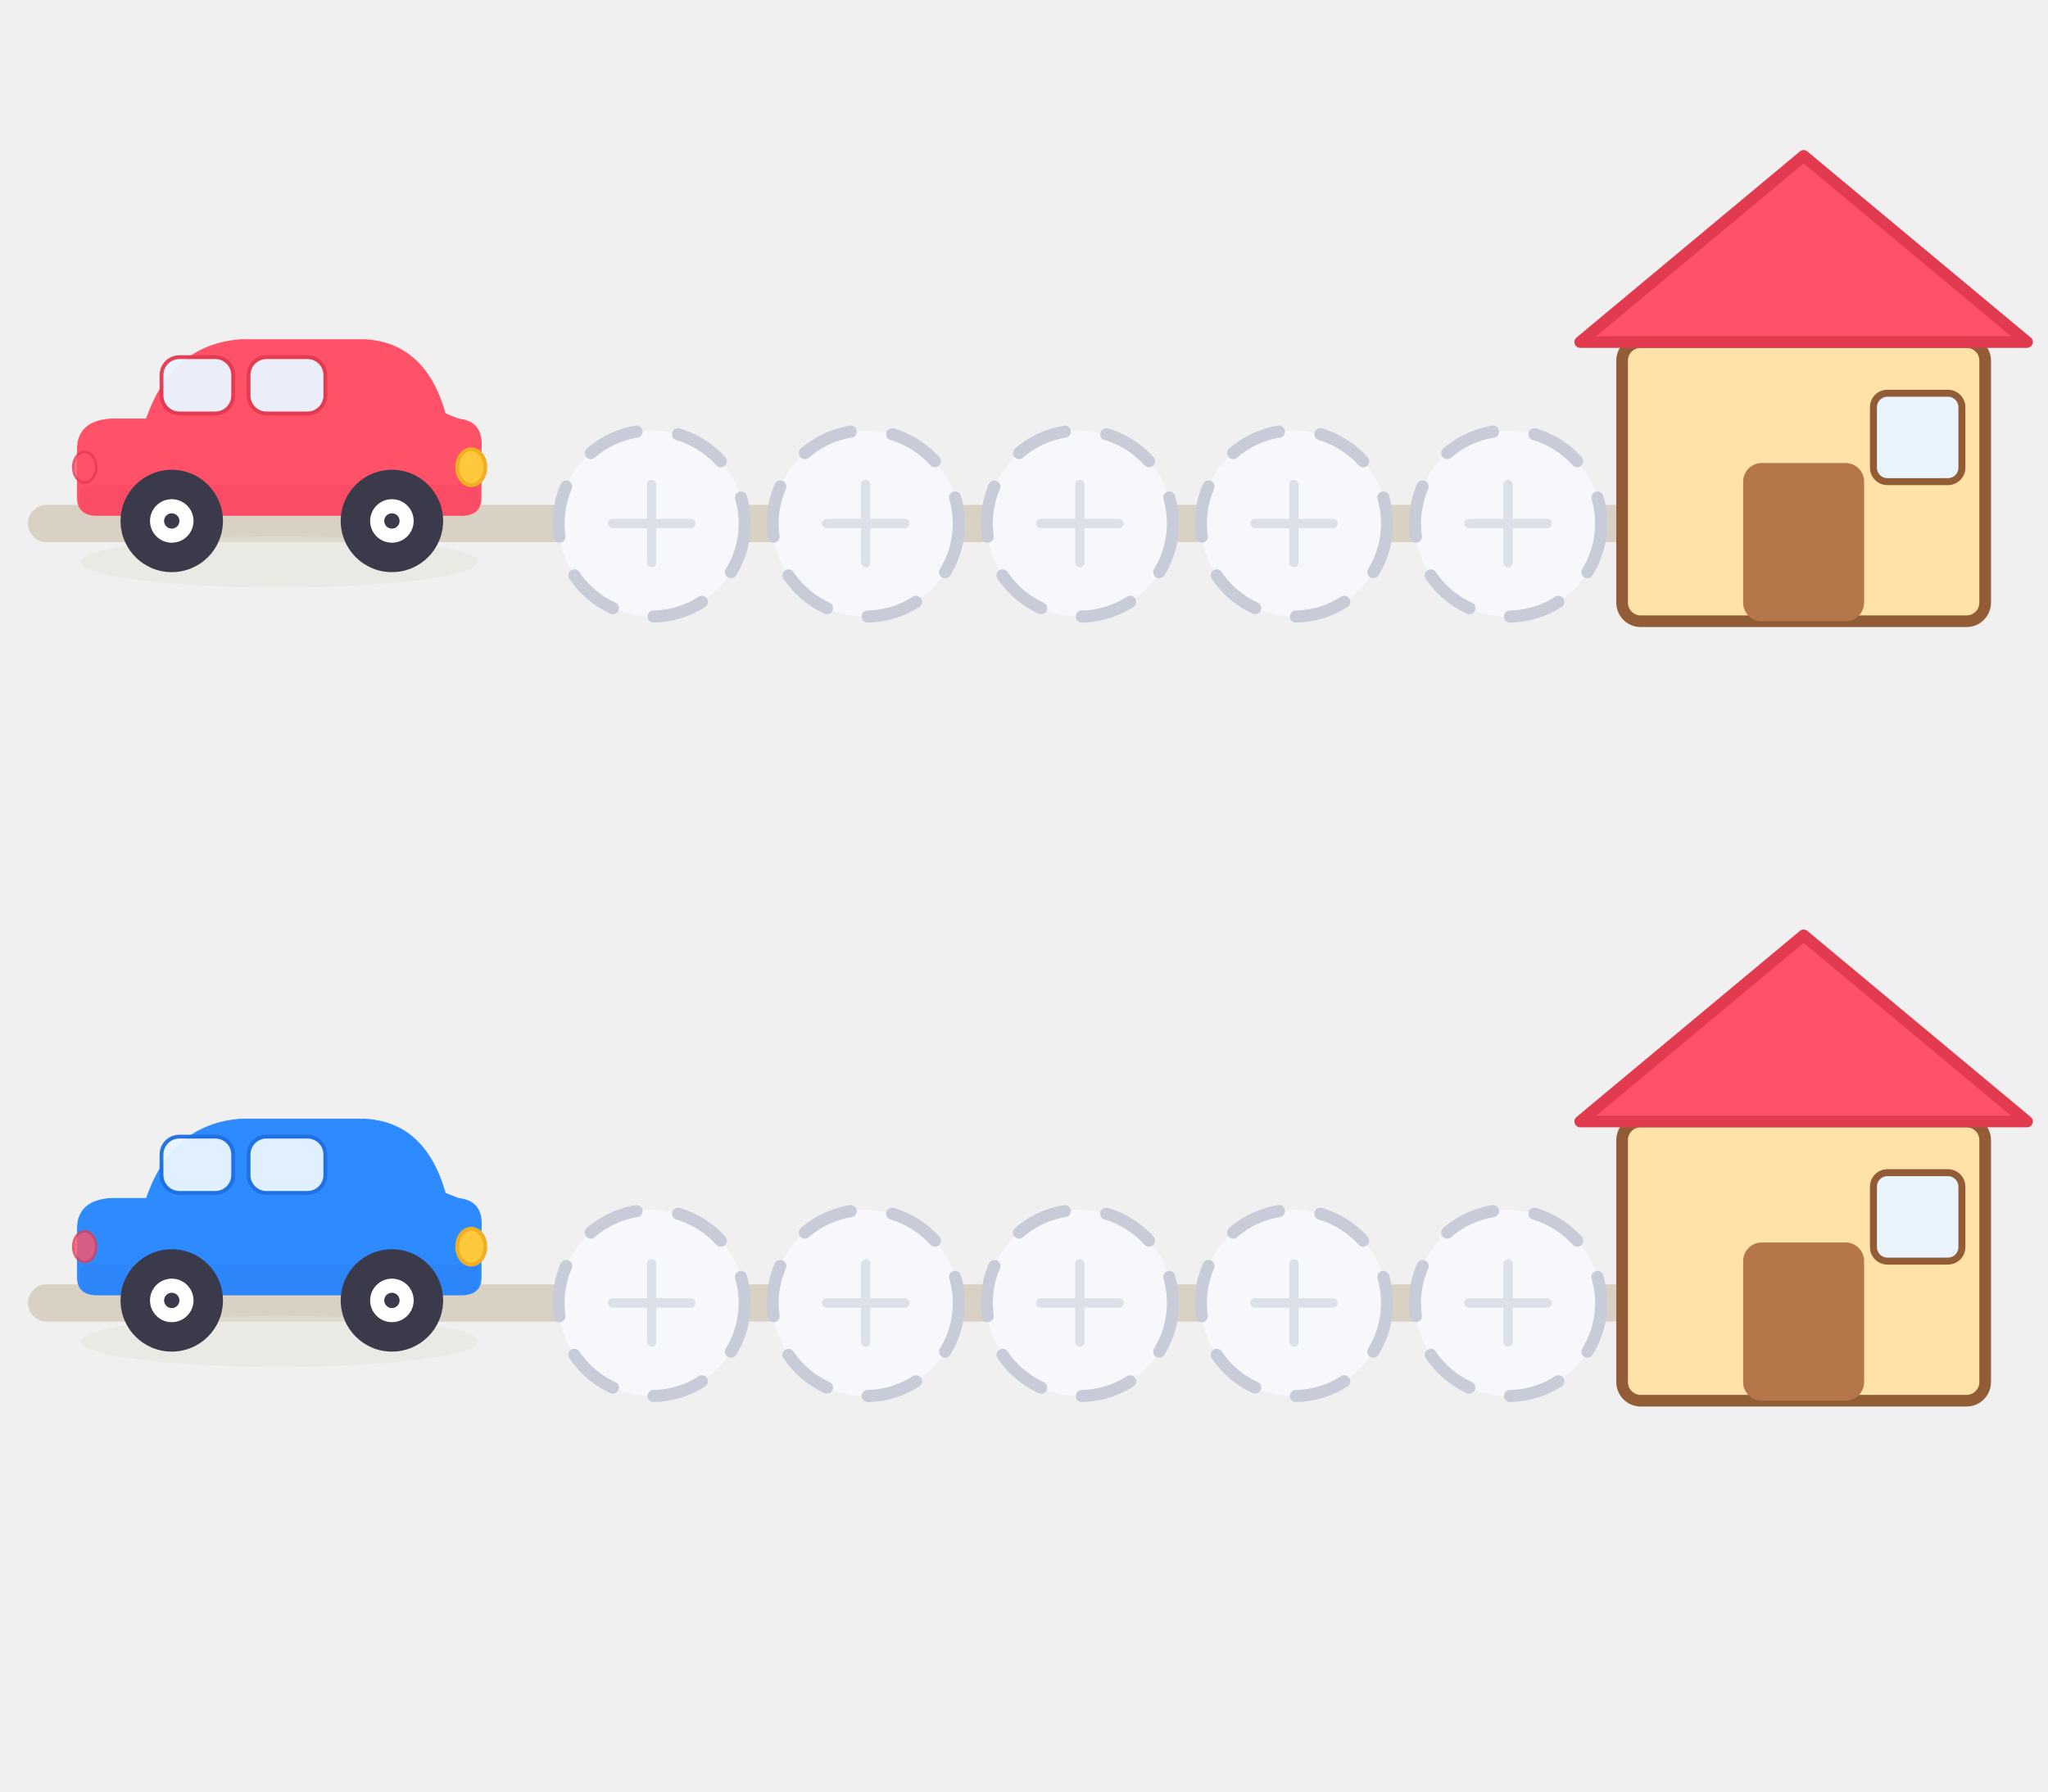
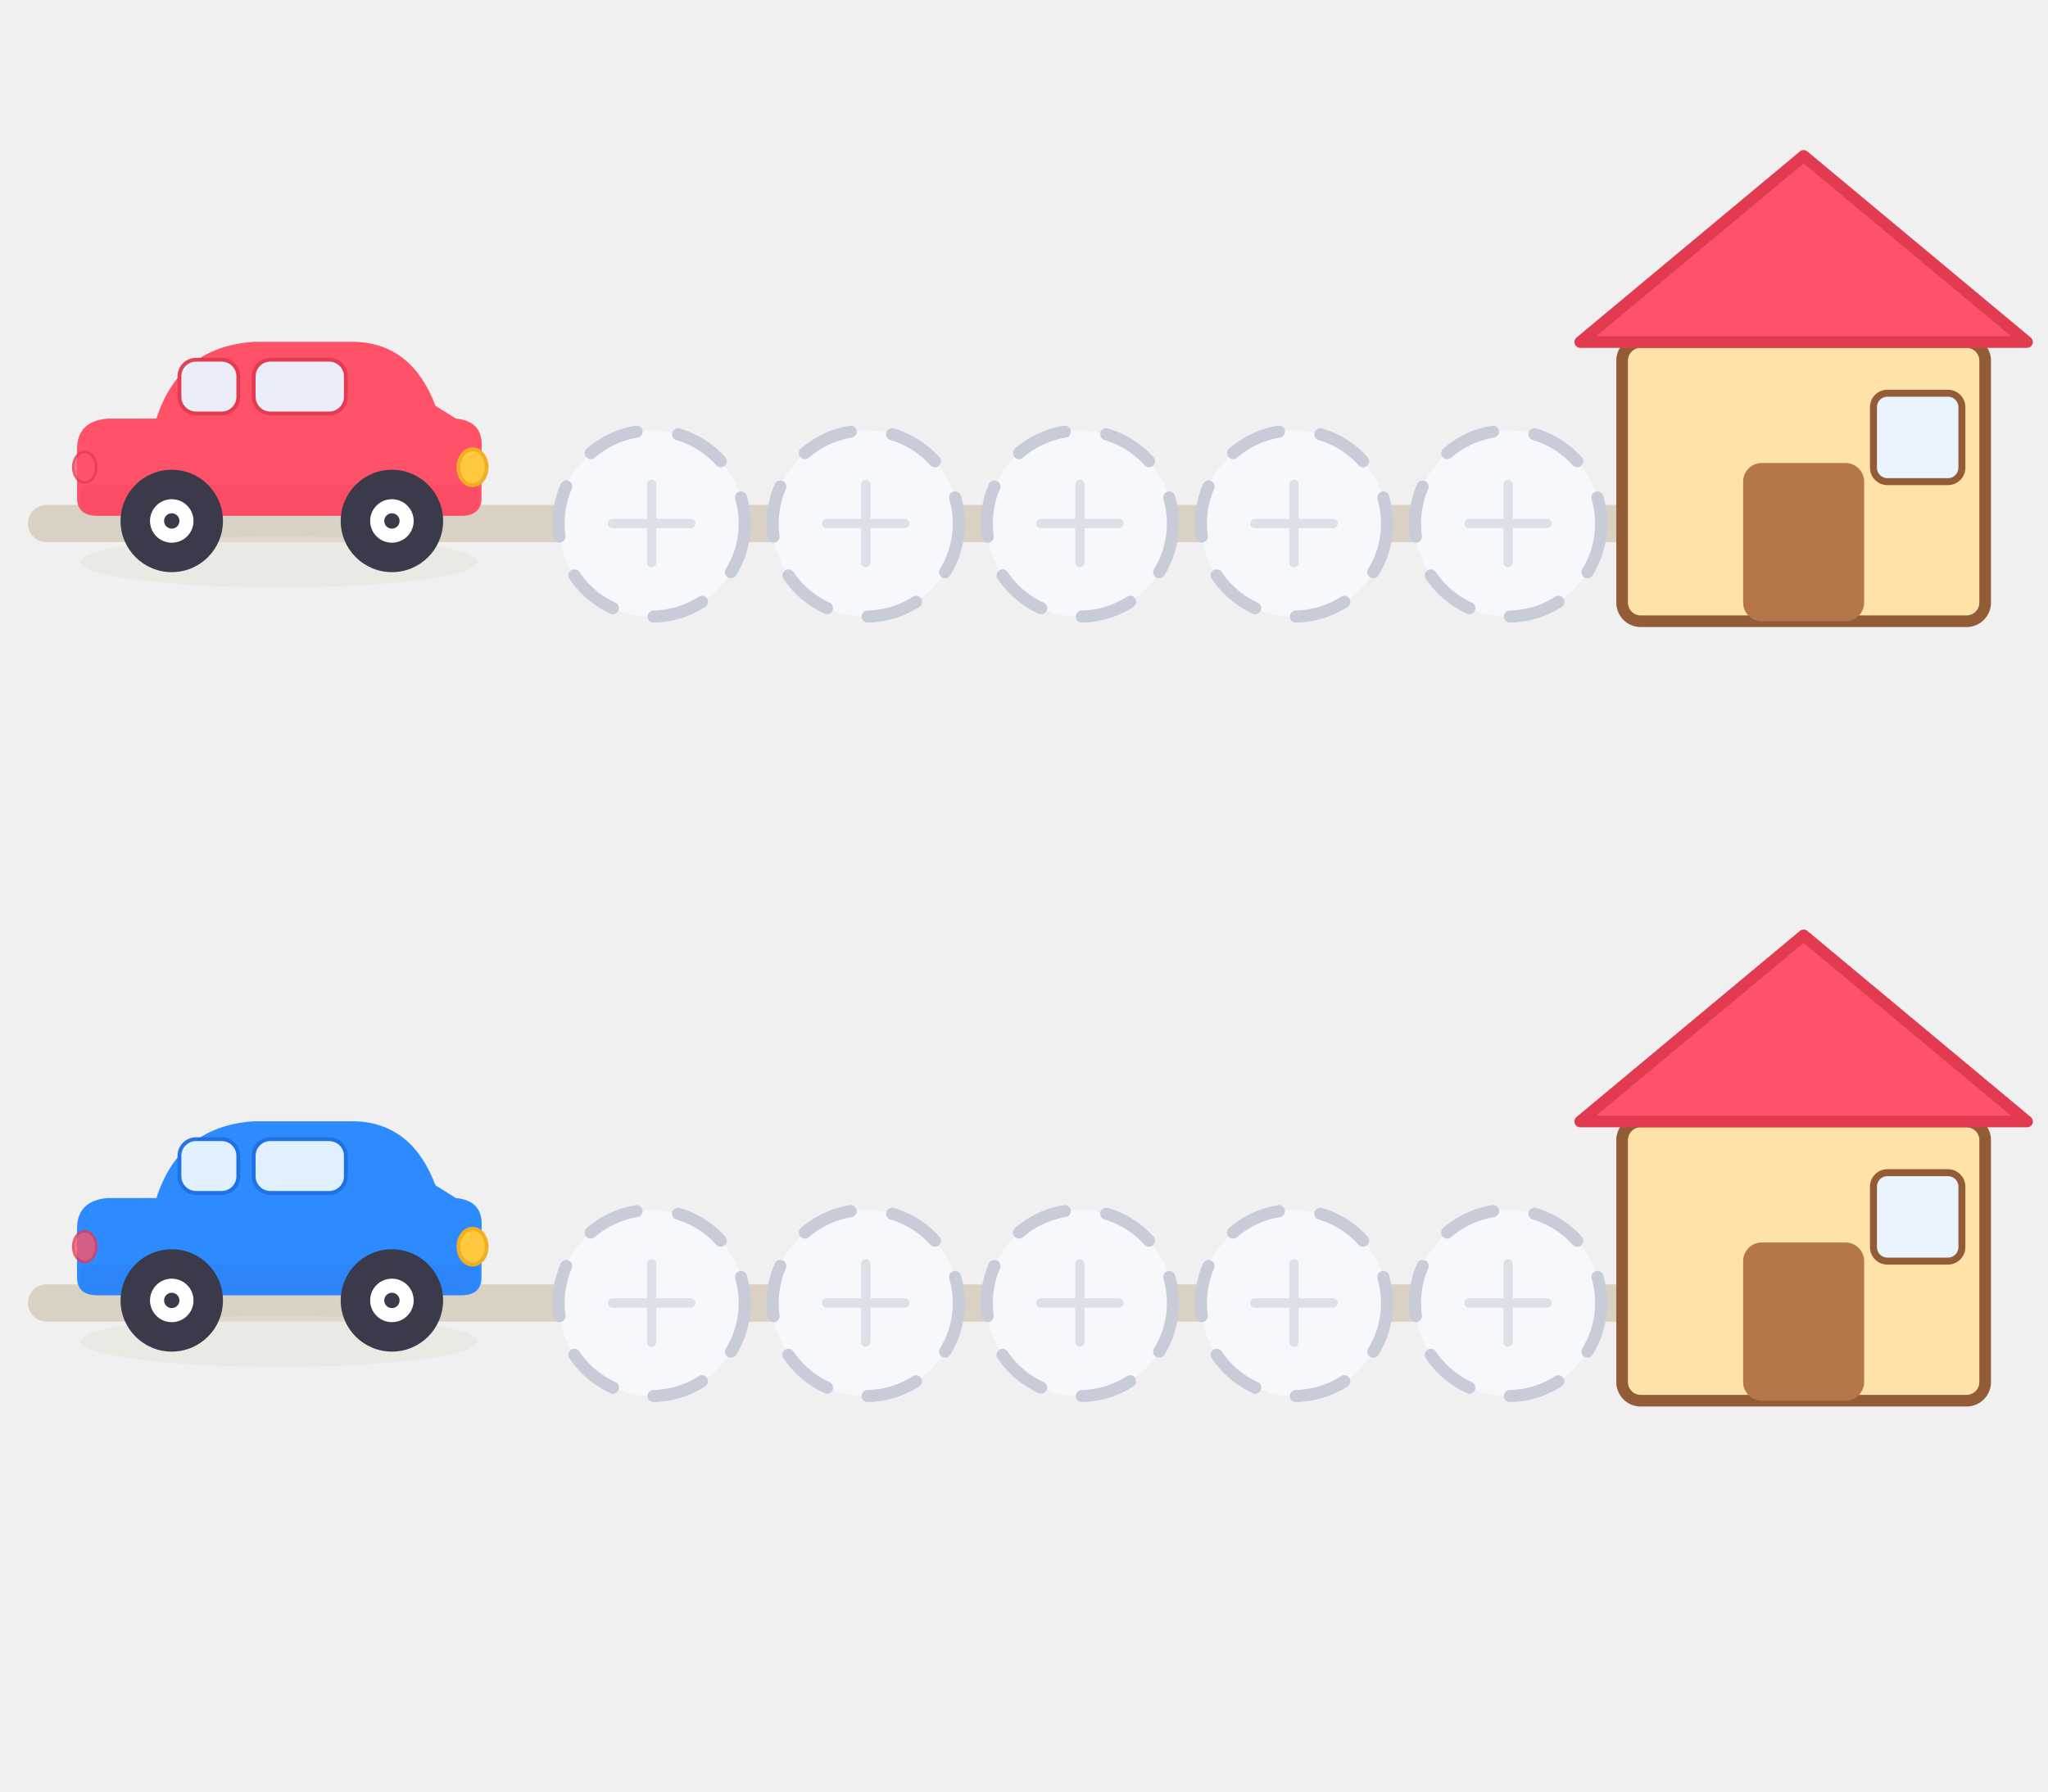
<svg xmlns="http://www.w3.org/2000/svg" viewBox="0 0 880 770" width="880" height="770" font-family="Fredoka, sans-serif">
  <path d="M20,225 H700" stroke="#D9D2C4" stroke-width="16" stroke-linecap="round" />
  <g transform="translate(120,225) scale(0.55)">
    <ellipse cx="0" cy="30" rx="155" ry="20" fill="#E6E1D6" opacity="0.5" />
-     <path d="M-158,-58 Q-158,-80 -132,-82 L-104,-82 Q-84,-140 -30,-144 L66,-144 Q114,-142 130,-86 L140,-82 Q160,-80 158,-58 L158,-20 Q158,-6 142,-6 L-142,-6 Q-158,-6 -158,-20 Z" fill="#FF5168" />
+     <path d="M-158,-58 Q-158,-80 -134,-82 L-96,-82 Q-78,-138 -20,-142 L60,-142 Q104,-140 122,-92 L138,-82 Q160,-80 158,-58 L158,-20 Q158,-6 142,-6 L-142,-6 Q-158,-6 -158,-20 Z" fill="#FF5168" />
    <path d="M-150,-30 L150,-30 Q156,-30 156,-22 L156,-18 Q156,-6 142,-6 L-142,-6 Q-156,-6 -156,-18 L-156,-22 Q-156,-30 -150,-30 Z" fill="#E23B50" opacity="0.16" />
-     <rect x="-92" y="-130" width="56" height="44" rx="14" fill="#EAF4FF" stroke="#E23B50" stroke-width="3" opacity="0.95" />
-     <rect x="-24" y="-130" width="60" height="44" rx="14" fill="#EAF4FF" stroke="#E23B50" stroke-width="3" opacity="0.95" />
-     <ellipse cx="150" cy="-44" rx="11" ry="14" fill="#FFC83D" stroke="#F0B021" stroke-width="3" />
+     <rect x="-78" y="-128" width="46" height="42" rx="13" fill="#EAF4FF" stroke="#E23B50" stroke-width="3" opacity="0.95" />
+     <rect x="-20" y="-128" width="72" height="42" rx="13" fill="#EAF4FF" stroke="#E23B50" stroke-width="3" opacity="0.95" />
+     <ellipse cx="151" cy="-44" rx="11" ry="14" fill="#FFC83D" stroke="#F0B021" stroke-width="3" />
    <ellipse cx="-152" cy="-44" rx="9" ry="12" fill="#FF5168" stroke="#E23B50" stroke-width="2" opacity="0.8" />
    <circle cx="-84" cy="-2" r="40" fill="#3A3A4A" />
    <circle cx="-84" cy="-2" r="17" fill="#fff" />
    <circle cx="-84" cy="-2" r="6" fill="#3A3A4A" />
    <circle cx="88" cy="-2" r="40" fill="#3A3A4A" />
    <circle cx="88" cy="-2" r="17" fill="#fff" />
    <circle cx="88" cy="-2" r="6" fill="#3A3A4A" />
  </g>
  <circle cx="280.0" cy="225.0" r="40.0" fill="#F6F8FC" stroke="#C7CCD8" stroke-width="5.2" stroke-dasharray="22.0 18.0" stroke-linecap="round" />
  <path d="M263.2,225.0 H296.8 M280.0,208.2 V241.8" stroke="#C7CCD8" stroke-width="4.0" stroke-linecap="round" opacity="0.55" />
  <circle cx="372.0" cy="225.0" r="40.0" fill="#F6F8FC" stroke="#C7CCD8" stroke-width="5.2" stroke-dasharray="22.0 18.0" stroke-linecap="round" />
  <path d="M355.2,225.0 H388.8 M372.0,208.2 V241.8" stroke="#C7CCD8" stroke-width="4.0" stroke-linecap="round" opacity="0.55" />
  <circle cx="464.0" cy="225.0" r="40.0" fill="#F6F8FC" stroke="#C7CCD8" stroke-width="5.2" stroke-dasharray="22.0 18.0" stroke-linecap="round" />
  <path d="M447.2,225.0 H480.8 M464.0,208.2 V241.8" stroke="#C7CCD8" stroke-width="4.0" stroke-linecap="round" opacity="0.55" />
  <circle cx="556.0" cy="225.0" r="40.0" fill="#F6F8FC" stroke="#C7CCD8" stroke-width="5.2" stroke-dasharray="22.0 18.0" stroke-linecap="round" />
  <path d="M539.2,225.0 H572.8 M556.0,208.2 V241.8" stroke="#C7CCD8" stroke-width="4.0" stroke-linecap="round" opacity="0.55" />
  <circle cx="648.0" cy="225.0" r="40.0" fill="#F6F8FC" stroke="#C7CCD8" stroke-width="5.2" stroke-dasharray="22.0 18.0" stroke-linecap="round" />
  <path d="M631.2,225.0 H664.8 M648.0,208.2 V241.8" stroke="#C7CCD8" stroke-width="4.0" stroke-linecap="round" opacity="0.55" />
  <rect x="697" y="147" width="156" height="120" rx="8" fill="#FFE2A8" stroke="#925C36" stroke-width="5" />
  <path d="M679,147 L775,67 L871,147 Z" fill="#FF5168" stroke="#E23B50" stroke-width="5" stroke-linejoin="round" />
  <rect x="749" y="199" width="52" height="68" rx="8" fill="#B5774A" />
  <rect x="805" y="169" width="38" height="38" rx="6" fill="#EAF4FF" stroke="#925C36" stroke-width="3" />
  <path d="M20,560 H700" stroke="#D9D2C4" stroke-width="16" stroke-linecap="round" />
  <g transform="translate(120,560) scale(0.55)">
    <ellipse cx="0" cy="30" rx="155" ry="20" fill="#E6E1D6" opacity="0.5" />
-     <path d="M-158,-58 Q-158,-80 -132,-82 L-104,-82 Q-84,-140 -30,-144 L66,-144 Q114,-142 130,-86 L140,-82 Q160,-80 158,-58 L158,-20 Q158,-6 142,-6 L-142,-6 Q-158,-6 -158,-20 Z" fill="#2E8BFF" />
+     <path d="M-158,-58 Q-158,-80 -134,-82 L-96,-82 Q-78,-138 -20,-142 L60,-142 Q104,-140 122,-92 L138,-82 Q160,-80 158,-58 L158,-20 Q158,-6 142,-6 L-142,-6 Q-158,-6 -158,-20 Z" fill="#2E8BFF" />
    <path d="M-150,-30 L150,-30 Q156,-30 156,-22 L156,-18 Q156,-6 142,-6 L-142,-6 Q-156,-6 -156,-18 L-156,-22 Q-156,-30 -150,-30 Z" fill="#1F6FE0" opacity="0.16" />
-     <rect x="-92" y="-130" width="56" height="44" rx="14" fill="#EAF4FF" stroke="#1F6FE0" stroke-width="3" opacity="0.95" />
-     <rect x="-24" y="-130" width="60" height="44" rx="14" fill="#EAF4FF" stroke="#1F6FE0" stroke-width="3" opacity="0.95" />
-     <ellipse cx="150" cy="-44" rx="11" ry="14" fill="#FFC83D" stroke="#F0B021" stroke-width="3" />
+     <rect x="-78" y="-128" width="46" height="42" rx="13" fill="#EAF4FF" stroke="#1F6FE0" stroke-width="3" opacity="0.95" />
+     <rect x="-20" y="-128" width="72" height="42" rx="13" fill="#EAF4FF" stroke="#1F6FE0" stroke-width="3" opacity="0.95" />
+     <ellipse cx="151" cy="-44" rx="11" ry="14" fill="#FFC83D" stroke="#F0B021" stroke-width="3" />
    <ellipse cx="-152" cy="-44" rx="9" ry="12" fill="#FF5168" stroke="#E23B50" stroke-width="2" opacity="0.8" />
    <circle cx="-84" cy="-2" r="40" fill="#3A3A4A" />
    <circle cx="-84" cy="-2" r="17" fill="#fff" />
    <circle cx="-84" cy="-2" r="6" fill="#3A3A4A" />
    <circle cx="88" cy="-2" r="40" fill="#3A3A4A" />
    <circle cx="88" cy="-2" r="17" fill="#fff" />
    <circle cx="88" cy="-2" r="6" fill="#3A3A4A" />
  </g>
  <circle cx="280.0" cy="560.0" r="40.0" fill="#F6F8FC" stroke="#C7CCD8" stroke-width="5.2" stroke-dasharray="22.0 18.0" stroke-linecap="round" />
  <path d="M263.2,560.0 H296.8 M280.0,543.2 V576.8" stroke="#C7CCD8" stroke-width="4.0" stroke-linecap="round" opacity="0.55" />
  <circle cx="372.0" cy="560.0" r="40.0" fill="#F6F8FC" stroke="#C7CCD8" stroke-width="5.2" stroke-dasharray="22.0 18.0" stroke-linecap="round" />
  <path d="M355.2,560.0 H388.8 M372.0,543.2 V576.8" stroke="#C7CCD8" stroke-width="4.0" stroke-linecap="round" opacity="0.55" />
  <circle cx="464.0" cy="560.0" r="40.0" fill="#F6F8FC" stroke="#C7CCD8" stroke-width="5.2" stroke-dasharray="22.0 18.0" stroke-linecap="round" />
  <path d="M447.2,560.0 H480.8 M464.0,543.2 V576.8" stroke="#C7CCD8" stroke-width="4.0" stroke-linecap="round" opacity="0.55" />
  <circle cx="556.0" cy="560.0" r="40.0" fill="#F6F8FC" stroke="#C7CCD8" stroke-width="5.2" stroke-dasharray="22.0 18.0" stroke-linecap="round" />
  <path d="M539.2,560.0 H572.8 M556.0,543.2 V576.8" stroke="#C7CCD8" stroke-width="4.0" stroke-linecap="round" opacity="0.55" />
  <circle cx="648.0" cy="560.0" r="40.0" fill="#F6F8FC" stroke="#C7CCD8" stroke-width="5.2" stroke-dasharray="22.0 18.0" stroke-linecap="round" />
  <path d="M631.2,560.0 H664.8 M648.0,543.2 V576.8" stroke="#C7CCD8" stroke-width="4.0" stroke-linecap="round" opacity="0.55" />
  <rect x="697" y="482" width="156" height="120" rx="8" fill="#FFE2A8" stroke="#925C36" stroke-width="5" />
  <path d="M679,482 L775,402 L871,482 Z" fill="#FF5168" stroke="#E23B50" stroke-width="5" stroke-linejoin="round" />
  <rect x="749" y="534" width="52" height="68" rx="8" fill="#B5774A" />
  <rect x="805" y="504" width="38" height="38" rx="6" fill="#EAF4FF" stroke="#925C36" stroke-width="3" />
</svg>
